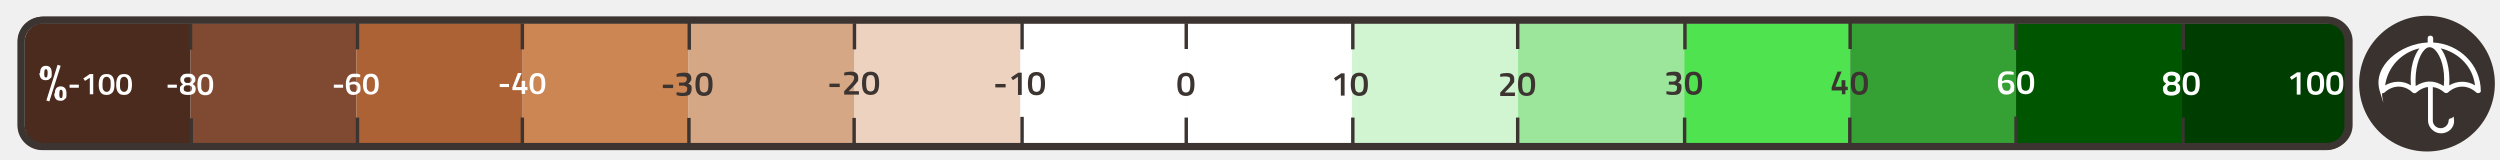
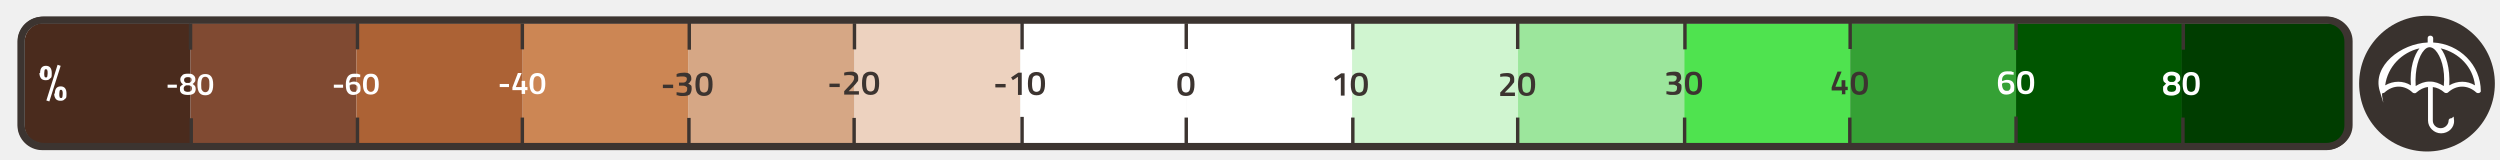
<svg xmlns="http://www.w3.org/2000/svg" id="Livello_1" version="1.1" height="46.4px" width="729.4px" viewBox="0 0 729.4 46.4">
  <defs>
    <style>
      .st0 {
        fill: #ac6235;
      }

      .st1 {
        fill: #050;
      }

      .st2 {
        fill: #003d00;
      }

      .st3 {
        fill: #3c3430;
      }

      .st4 {
        fill: #4a2b1d;
      }

      .st5 {
        stroke-width: 2px;
      }

      .st5, .st6, .st7 {
        fill: none;
      }

      .st5, .st7 {
        stroke: #3c3430;
        stroke-miterlimit: 9.8;
      }

      .st8 {
        fill: #39322e;
      }

      .st9 {
        fill: #fff;
      }

      .st10 {
        fill: #804a32;
      }

      .st11 {
        fill: #4fe34f;
      }

      .st12 {
        fill: #35a135;
      }

      .st13 {
        fill: #d0f5d0;
      }

      .st14 {
        fill: #d6a785;
      }

      .st15 {
        fill: #edd2bf;
      }

      .st16 {
        fill: #9ce69c;
      }

      .st17 {
        fill: #cc8654;
      }
    </style>
  </defs>
  <g>
-     <path class="st4" d="M55.6,6.8v35H12.3c-2.8,0-5.1-2.3-5.1-5.1V12.2c0-3,2.4-5.4,5.4-5.4h43,0Z" />
-     <rect class="st10" x="62.3" y="0" width="35" height="48.4" transform="translate(104 -55.5) rotate(90)" />
-     <rect class="st0" x="110.7" y="0" width="35" height="48.5" transform="translate(152.5 -103.9) rotate(90)" />
-     <rect class="st17" x="159.2" y="0" width="35" height="48.4" transform="translate(200.9 -152.4) rotate(90)" />
-     <rect class="st14" x="207.6" y="0" width="35" height="48.4" transform="translate(249.3 -200.8) rotate(90)" />
-     <rect class="st15" x="256" y="0" width="35" height="48.4" transform="translate(297.7 -249.2) rotate(90)" />
-     <rect class="st9" x="304.4" y="0" width="35" height="48.4" transform="translate(346.1 -297.6) rotate(90)" />
-     <rect class="st9" x="352.8" y="0" width="35" height="48.4" transform="translate(394.5 -346) rotate(90)" />
-     <rect class="st13" x="401.2" y="0" width="35" height="48.4" transform="translate(442.9 -394.4) rotate(90)" />
-     <rect class="st16" x="449.6" y="0" width="35" height="48.5" transform="translate(491.4 -442.8) rotate(90)" />
-     <rect class="st11" x="498.1" y="0" width="35" height="48.4" transform="translate(539.8 -491.3) rotate(90)" />
-     <rect class="st12" x="546.5" y="0" width="35" height="48.4" transform="translate(588.2 -539.7) rotate(90)" />
-     <rect class="st1" x="594.9" y="0" width="35" height="48.4" transform="translate(636.6 -588.1) rotate(90)" />
+     <path class="st4" d="M55.6,6.8v35H12.3c-2.8,0-5.1-2.3-5.1-5.1V12.2c0-3,2.4-5.4,5.4-5.4h43Z" />
+     <rect class="st10" x="55.6" y="6.8" width="48.4" height="35" />
+     <rect class="st0" x="104" y="6.8" width="48.5" height="35" />
+     <rect class="st17" x="152.5" y="6.8" width="48.4" height="35" />
+     <rect class="st14" x="200.9" y="6.8" width="48.4" height="35" />
+     <rect class="st15" x="249.3" y="6.8" width="48.4" height="35" />
+     <rect class="st9" x="297.7" y="6.8" width="48.4" height="35" />
+     <rect class="st9" x="346.1" y="6.8" width="48.4" height="35" />
+     <rect class="st13" x="394.5" y="6.8" width="48.4" height="35" />
+     <rect class="st16" x="442.9" y="6.8" width="48.5" height="35" />
+     <rect class="st11" x="491.4" y="6.8" width="48.4" height="35" />
+     <rect class="st12" x="539.8" y="6.8" width="48.4" height="35" />
+     <rect class="st1" x="588.2" y="6.8" width="48.4" height="35" />
    <path class="st2" d="M685,9.9v28.4c0,2-1.6,3.6-3.6,3.6h-44.9V6.8h45.3c1.7,0,3.1,1.4,3.1,3.1h.1Z" />
  </g>
  <circle class="st8" cx="708.1" cy="24.4" r="19.8" />
-   <rect class="st6" x="36.3" y="12.9" width="15.4" height="11.8" transform="translate(62.7 -25.2) rotate(90)" />
+   <rect class="st6" x="38" y="11.1" width="11.8" height="15.4" />
  <path class="st5" d="M6.1,36.6V12.1c0-3.4,2.8-6.2,6.2-6.2h666.5c3.4,0,6.2,2.8,6.2,6.2v24.5c0,3.4-2.8,6.2-6.2,6.2H12.3c-3.4,0-6.2-2.8-6.2-6.2Z" />
-   <path class="st9" d="M723.8,26.6h0c0-7.6-6.2-13.8-13.9-14.2v-1.3c0-.3-.3-.7-.8-.7s-.8.3-.8.7v1.3c-7.8.3-16.2,6.8-14,14.1s.2.8.8.7.3-.1.6-.2c2.5-2.3,5.8-2.3,8.2,0,.1.1.3.2.6.2s.3-.1.5-.2c1-.9,2.2-1.5,3.4-1.6v9.8c0,1.9,1.7,3.7,3.8,3.7s3.9-1.6,3.8-3.7-.3-.7-.8-.7-.8.3-.8.7c0,1.1-1,2.2-2.3,2.2s-2.3-1-2.3-2.2v-9.8c1.1.1,2.4.7,3.4,1.6.2.2.8.2,1,0,2.5-2.3,5.8-2.3,8.3,0,.2.2.7.2.9.1.3-.2.4-.3.4-.5ZM713,25.1c-1.3-.8-2.6-1.3-4-1.3h-.2c-1.4,0-2.7.5-4,1.3-.3-4.9.9-8.8,2.5-10.5,1-1.1,2.1-1.1,3.2,0,1.6,1.7,3,5.5,2.5,10.5ZM695.9,24.9c.7-5.4,4.8-9.6,10-10.8-1.5,1.9-2.9,5.7-2.5,10.8-2.2-1.4-5.1-1.4-7.5,0ZM714.6,24.9c.3-5.1-1-8.9-2.5-10.8,5.4,1.3,9.4,5.5,10,10.8-2.3-1.4-5.1-1.4-7.5,0Z" />
+   <path class="st9" d="M723.8,26.6h0c0-7.6-6.2-13.8-13.9-14.2v-1.3c0-.3-.3-.7-.8-.7s-.8.3-.8.7v1.3c-7.8.3-16.2,6.8-14,14.1s.2.8.8.7.3-.1.6-.2c2.5-2.3,5.8-2.3,8.2,0,.1.1.3.2.6.2s.3-.1.5-.2c1-.9,2.2-1.5,3.4-1.6v9.8c0,1.9,1.7,3.7,3.8,3.7s3.9-1.6,3.8-3.7-.3-.7-.8-.7-.8.3-.8.7c0,1.1-1,2.2-2.3,2.2s-2.3-1-2.3-2.2v-9.8c1.1.1,2.4.7,3.4,1.6.2.2.8.2,1,0,2.5-2.3,5.8-2.3,8.3,0,.2.2.7.2.9.1.3-.2.4-.3.4-.5h0ZM713,25.1c-1.3-.8-2.6-1.3-4-1.3h-.2c-1.4,0-2.7.5-4,1.3-.3-4.9.9-8.8,2.5-10.5,1-1.1,2.1-1.1,3.2,0,1.6,1.7,3,5.5,2.5,10.5ZM695.9,24.9c.7-5.4,4.8-9.6,10-10.8-1.5,1.9-2.9,5.7-2.5,10.8-2.2-1.4-5.1-1.4-7.5,0ZM714.6,24.9c.3-5.1-1-8.9-2.5-10.8,5.4,1.3,9.4,5.5,10,10.8-2.3-1.4-5.1-1.4-7.5,0Z" />
  <line class="st7" x1="55.6" y1="6.9" x2="55.6" y2="14.5" />
  <path class="st5" d="M6.2,36.5V12c0-3.4,3-6.2,6.7-6.2h665.8c3.7,0,6.7,2.8,6.7,6.2v24.5c0,3.4-3,6.2-6.7,6.2H12.9c-3.7,0-6.7-2.8-6.7-6.2Z" />
-   <g>
-     <path class="st9" d="M20.3,25.6v-.9h2.7v.9h-2.7Z" />
-     <path class="st9" d="M27.2,21.6v5.9h-1v-4.8s-1.4.9-1.4.9l-.5-.7,1.9-1.3h.9s.1,0,.1,0Z" />
-     <path class="st9" d="M29.4,22.3c.4-.5.9-.7,1.7-.7s1.3.2,1.7.7c.4.5.6,1.3.6,2.4s-.2,1.9-.6,2.3-.9.7-1.7.7-1.3-.2-1.7-.7-.6-1.2-.6-2.3.2-1.9.6-2.4ZM32,22.9c-.2-.3-.5-.5-.9-.5s-.7.2-.9.5-.3.9-.3,1.7,0,1.4.3,1.7c.2.3.5.5.9.5s.7-.2.9-.5c.2-.3.3-.9.3-1.7s0-1.4-.3-1.7Z" />
-     <path class="st9" d="M34.5,22.3c.4-.5.9-.7,1.7-.7s1.3.2,1.7.7c.4.5.6,1.3.6,2.4s-.2,1.9-.6,2.3c-.4.5-.9.7-1.7.7s-1.3-.2-1.7-.7-.6-1.2-.6-2.3.2-1.9.6-2.4ZM37.1,22.9c-.2-.3-.5-.5-.9-.5s-.7.2-.9.5c-.2.3-.3.9-.3,1.7s0,1.4.3,1.7c.2.3.5.5.9.5s.7-.2.9-.5c.2-.3.3-.9.3-1.7s0-1.4-.3-1.7Z" />
-   </g>
  <line class="st7" x1="55.8" y1="34.5" x2="55.8" y2="41.8" />
  <g>
    <path class="st9" d="M48.9,25.6v-.9h2.7v.9h-2.7Z" />
-     <path class="st9" d="M53.2,21.9c.4-.3.9-.4,1.6-.4s1.2,0,1.6.4c.4.3.6.7.6,1.2s0,.6-.2.8c-.1.2-.3.4-.6.6.3.2.5.4.7.6.1.2.2.5.2.9s-.2,1.1-.6,1.3c-.4.3-1,.4-1.7.4-1.5,0-2.3-.5-2.3-1.6s0-.7.2-.9c.1-.2.4-.4.7-.6-.3-.2-.5-.4-.6-.6-.1-.2-.2-.5-.2-.8,0-.5.2-.9.6-1.2h0ZM53.6,25.9c0,.6.4.9,1.2.9s1.2-.3,1.2-1-.3-.7-.8-.9h-.9c-.5.2-.7.5-.7.9h0ZM55.9,23.3c0-.6-.4-.8-1.1-.8s-1.1.3-1.1.8.2.7.6.9h.9c.5-.2.7-.5.7-.9Z" />
-     <path class="st9" d="M58.2,22.3c.4-.5,1-.7,1.7-.7s1.3.2,1.7.7c.4.5.6,1.3.6,2.4s-.2,1.9-.6,2.4-1,.7-1.7.7-1.3-.2-1.7-.7-.6-1.3-.6-2.4.2-1.9.6-2.4ZM60.8,22.9c-.2-.3-.5-.5-.9-.5s-.8.2-.9.5c-.2.3-.3.9-.3,1.8s0,1.4.3,1.7c.2.3.5.5.9.5s.7-.2.9-.5c.2-.3.3-.9.3-1.7s0-1.4-.3-1.8Z" />
+     <path class="st9" d="M53.2,21.9c.4-.3.9-.4,1.6-.4s1.2,0,1.6.4c.4.3.6.7.6,1.2s0,.6-.2.8c-.1.2-.3.4-.6.6.3.2.5.4.7.6.1.2.2.5.2.9s-.2,1.1-.6,1.3c-.4.3-1,.4-1.7.4-1.5,0-2.3-.5-2.3-1.6s0-.7.2-.9c.1-.2.4-.4.7-.6-.3-.2-.5-.4-.6-.6s-.2-.5-.2-.8c0-.5.2-.9.6-1.2h0v-.1ZM53.6,25.9c0,.6.4.9,1.2.9s1.2-.3,1.2-1-.3-.7-.8-.9h-.9c-.5.2-.7.5-.7.9h0v.1ZM55.9,23.3c0-.6-.4-.8-1.1-.8s-1.1.3-1.1.8.2.7.6.9h.9c.5-.2.7-.5.7-.9Z" />
+     <path class="st9" d="M58.2,22.3c.4-.5,1-.7,1.7-.7s1.3.2,1.7.7.6,1.3.6,2.4-.2,1.9-.6,2.4-1,.7-1.7.7-1.3-.2-1.7-.7-.6-1.3-.6-2.4.2-1.9.6-2.4ZM60.8,22.9c-.2-.3-.5-.5-.9-.5s-.8.2-.9.5c-.2.3-.3.9-.3,1.8s0,1.4.3,1.7c.2.3.5.5.9.5s.7-.2.9-.5.3-.9.3-1.7,0-1.4-.3-1.8Z" />
  </g>
  <line class="st7" x1="104.3" y1="6.6" x2="104.3" y2="14.4" />
  <line class="st7" x1="104.3" y1="34.3" x2="104.3" y2="42" />
  <g>
    <path class="st9" d="M97.4,25.6v-.9h2.7v.9h-2.7Z" />
-     <path class="st9" d="M105,22.5c-.6,0-1.1,0-1.6,0s-.8,0-1.1.4c-.2.3-.4.7-.4,1.2h.2c.4-.2.8-.3,1.1-.3,1.3,0,2,.6,2,1.9s-.2,1.1-.6,1.5c-.4.3-.9.5-1.6.5s-1.3-.3-1.6-.8c-.4-.5-.5-1.3-.5-2.3,0-2,.8-3.1,2.4-3.1s.9,0,1.5.2h.3v.8h0ZM102.2,24.9h-.2c0,1.3.4,1.9,1.2,1.9s.6,0,.8-.3c.2-.2.3-.5.3-.8s0-.6-.3-.8-.4-.3-.8-.3-.7,0-1.1.2h.1Z" />
+     <path class="st9" d="M105,22.5h-1.6c-.5,0-.8,0-1.1.4-.2.3-.4.7-.4,1.2h.2c.4-.2.8-.3,1.1-.3,1.3,0,2,.6,2,1.9s-.2,1.1-.6,1.5c-.4.3-.9.5-1.6.5s-1.3-.3-1.6-.8c-.4-.5-.5-1.3-.5-2.3,0-2,.8-3.1,2.4-3.1s.9,0,1.5.2h.3v.8h-.1ZM102.2,24.9h-.2c0,1.3.4,1.9,1.2,1.9s.6,0,.8-.3c.2-.2.3-.5.3-.8s0-.6-.3-.8-.4-.3-.8-.3-.7,0-1.1.2h.1v.1Z" />
    <path class="st9" d="M106.5,22.2c.4-.5.9-.7,1.7-.7s1.3.2,1.7.7c.4.5.6,1.3.6,2.4s-.2,1.9-.6,2.3-.9.7-1.7.7-1.3-.2-1.7-.7-.6-1.2-.6-2.3.2-1.9.6-2.4ZM109.1,22.9c-.2-.3-.5-.5-.9-.5s-.7.2-.9.5c-.2.3-.3.9-.3,1.7s0,1.4.3,1.7c.2.3.5.5.9.5s.7-.2.9-.5c.2-.3.3-.9.3-1.7s0-1.4-.3-1.7Z" />
  </g>
  <line class="st7" x1="152.4" y1="6.9" x2="152.4" y2="14.4" />
  <line class="st7" x1="152.4" y1="34.3" x2="152.4" y2="41.9" />
  <g>
    <path class="st9" d="M145.8,25.4v-.9h2.7v.9h-2.7Z" />
-     <path class="st9" d="M152.2,27.4v-1.1s-2.7,0-2.7,0v-.8s1.6-4.2,1.6-4.2h1.1s-1.7,4.1-1.7,4.1h1.7s0-1.8,0-1.8h1v1.8s.7,0,.7,0v.9h-.7s0,1.1,0,1.1h-1Z" />
-     <path class="st9" d="M155.1,22c.4-.5,1-.7,1.7-.7s1.3.2,1.7.7c.4.5.6,1.3.6,2.4s-.2,1.9-.6,2.4-1,.7-1.7.7-1.3-.2-1.7-.7-.6-1.3-.6-2.4.2-1.9.6-2.4ZM157.7,22.7c-.2-.3-.5-.5-.9-.5s-.8.2-.9.5c-.2.3-.3.9-.3,1.8s0,1.4.3,1.7c.2.3.5.5.9.5s.7-.2.9-.5c.2-.3.3-.9.3-1.7s0-1.4-.3-1.8Z" />
+     <path class="st9" d="M152.2,27.4v-1.1h-2.7v-.8l1.6-4.2h1.1l-1.7,4.1h1.7v-1.8h1v1.8h.7v.9h-.7v1.1h-1Z" />
+     <path class="st9" d="M155.1,22c.4-.5,1-.7,1.7-.7s1.3.2,1.7.7.6,1.3.6,2.4-.2,1.9-.6,2.4-1,.7-1.7.7-1.3-.2-1.7-.7-.6-1.3-.6-2.4.2-1.9.6-2.4ZM157.7,22.7c-.2-.3-.5-.5-.9-.5s-.8.2-.9.5c-.2.3-.3.9-.3,1.8s0,1.4.3,1.7c.2.3.5.5.9.5s.7-.2.9-.5.3-.9.3-1.7,0-1.4-.3-1.8Z" />
  </g>
  <line class="st7" x1="201.1" y1="6.7" x2="201.1" y2="14.5" />
  <line class="st7" x1="201" y1="34.4" x2="201" y2="42.1" />
  <g>
    <path class="st3" d="M193.4,25.7v-1h3v1h-3Z" />
-     <path class="st3" d="M197.6,21.5c.6-.2,1.3-.3,2-.3s1.3.1,1.6.4.5.7.5,1.3,0,.5-.2.7c-.1.2-.2.4-.3.5-.1,0-.2.2-.4.3.4.2.6.3.8.5.2.2.2.5.2,1s-.2,1.2-.5,1.6c-.3.3-.9.5-1.7.5h-1c-.4,0-.6-.1-.9-.2h-.3v-.9c.7.1,1.4.2,1.9.2.8,0,1.2-.4,1.2-1.1s-.1-.6-.3-.7c-.2-.2-.5-.3-.8-.3h-1.3v-.9h1.3c.2,0,.5-.1.7-.3.2-.2.3-.5.3-.7s0-.5-.3-.6c-.2-.1-.4-.2-.8-.2s-1.1,0-1.6.1h-.3v-.8h.2Z" />
-     <path class="st3" d="M203.5,22c.4-.5,1-.8,1.9-.8s1.5.3,1.9.8.6,1.4.6,2.6-.2,2.1-.6,2.6-1,.8-1.9.8-1.5-.3-1.9-.8-.6-1.4-.6-2.6.2-2.1.6-2.7h0ZM206.4,22.7c-.2-.4-.5-.5-1-.5s-.8.2-1,.5-.3,1-.3,1.9.1,1.5.3,1.9c.2.3.6.5,1,.5s.8-.2,1-.5c.2-.4.3-1,.3-1.9s-.1-1.6-.3-1.9Z" />
+     <path class="st3" d="M197.6,21.5c.6-.2,1.3-.3,2-.3s1.3.1,1.6.4.5.7.5,1.3,0,.5-.2.7c-.1.2-.2.4-.3.5-.1,0-.2.2-.4.3.4.2.6.3.8.5s.2.5.2,1-.2,1.2-.5,1.6c-.3.3-.9.5-1.7.5h-1c-.4,0-.6-.1-.9-.2h-.3v-.9c.7.1,1.4.2,1.9.2.8,0,1.2-.4,1.2-1.1s-.1-.6-.3-.7c-.2-.2-.5-.3-.8-.3h-1.3v-.9h1.3c.2,0,.5-.1.7-.3.2-.2.3-.5.3-.7s0-.5-.3-.6c-.2-.1-.4-.2-.8-.2s-1.1,0-1.6.1h-.3v-.8h.2v-.1Z" />
+     <path class="st3" d="M203.5,22c.4-.5,1-.8,1.9-.8s1.5.3,1.9.8.6,1.4.6,2.6-.2,2.1-.6,2.6-1,.8-1.9.8-1.5-.3-1.9-.8-.6-1.4-.6-2.6.2-2.1.6-2.7h0v.1ZM206.4,22.7c-.2-.4-.5-.5-1-.5s-.8.2-1,.5-.3,1-.3,1.9.1,1.5.3,1.9c.2.3.6.5,1,.5s.8-.2,1-.5c.2-.4.3-1,.3-1.9s-.1-1.6-.3-1.9Z" />
  </g>
  <line class="st7" x1="249.3" y1="6.8" x2="249.3" y2="14.4" />
  <line class="st7" x1="249.2" y1="34.4" x2="249.2" y2="42" />
  <g>
    <path class="st3" d="M242,25.4v-1h3v1h-3Z" />
-     <path class="st3" d="M250.5,27.6h-4.2v-1s1.6-1.7,1.6-1.7c.5-.5.8-.9,1-1.2.2-.3.3-.6.3-.9s0-.6-.3-.7-.5-.2-1-.2-.9,0-1.4.1h-.2v-.8c.6-.2,1.3-.3,2-.3,1.4,0,2.1.6,2.1,1.8s-.1.9-.3,1.2-.6.8-1.1,1.3l-1.4,1.4h3v1h-.1Z" />
-     <path class="st3" d="M252.1,21.7c.4-.5,1-.8,1.9-.8s1.5.3,1.9.8.6,1.4.6,2.6-.2,2.1-.6,2.6-1,.8-1.9.8-1.5-.3-1.9-.8-.6-1.4-.6-2.6.2-2.1.6-2.7h0ZM255,22.4c-.2-.4-.5-.5-1-.5s-.8.2-1,.5-.3,1-.3,1.9.1,1.5.3,1.9c.2.3.6.5,1,.5s.8-.2,1-.5c.2-.4.3-1,.3-1.9s-.1-1.6-.3-1.9Z" />
+     <path class="st3" d="M250.5,27.6h-4.2v-1l1.6-1.7c.5-.5.8-.9,1-1.2.2-.3.3-.6.3-.9s0-.6-.3-.7-.5-.2-1-.2-.9,0-1.4.1h-.2v-.8c.6-.2,1.3-.3,2-.3,1.4,0,2.1.6,2.1,1.8s-.1.9-.3,1.2-.6.8-1.1,1.3l-1.4,1.4h3v1h-.1Z" />
+     <path class="st3" d="M252.1,21.7c.4-.5,1-.8,1.9-.8s1.5.3,1.9.8.6,1.4.6,2.6-.2,2.1-.6,2.6-1,.8-1.9.8-1.5-.3-1.9-.8-.6-1.4-.6-2.6.2-2.1.6-2.7h0v.1ZM255,22.4c-.2-.4-.5-.5-1-.5s-.8.2-1,.5-.3,1-.3,1.9.1,1.5.3,1.9c.2.3.6.5,1,.5s.8-.2,1-.5c.2-.4.3-1,.3-1.9s-.1-1.6-.3-1.9Z" />
  </g>
  <line class="st7" x1="298.2" y1="6.5" x2="298.2" y2="14.4" />
  <line class="st7" x1="298.2" y1="34.1" x2="298.2" y2="41.8" />
  <g>
    <path class="st3" d="M290.4,25.5v-1h3v1h-3Z" />
-     <path class="st3" d="M298.1,21.1v6.6h-1.1v-5.3s-1.5,1-1.5,1l-.5-.8,2.1-1.4h1s0-.1,0-.1Z" />
-     <path class="st3" d="M300.5,21.8c.4-.5,1-.8,1.9-.8s1.5.3,1.9.8.6,1.4.6,2.6-.2,2.1-.6,2.6-1,.8-1.9.8-1.5-.3-1.9-.8-.6-1.4-.6-2.6.2-2.1.6-2.7h0ZM303.4,22.5c-.2-.4-.6-.5-1-.5s-.8.2-1,.5-.3,1-.3,1.9.1,1.5.3,1.9c.2.3.6.5,1,.5s.8-.2,1-.5c.2-.4.3-1,.3-1.9s-.1-1.6-.3-1.9Z" />
+     <path class="st3" d="M298.1,21.1v6.6h-1.1v-5.3l-1.5,1-.5-.8,2.1-1.4h1v-.1Z" />
+     <path class="st3" d="M300.5,21.8c.4-.5,1-.8,1.9-.8s1.5.3,1.9.8.6,1.4.6,2.6-.2,2.1-.6,2.6-1,.8-1.9.8-1.5-.3-1.9-.8-.6-1.4-.6-2.6.2-2.1.6-2.7h0v.1ZM303.4,22.5c-.2-.4-.6-.5-1-.5s-.8.2-1,.5-.3,1-.3,1.9.1,1.5.3,1.9c.2.3.6.5,1,.5s.8-.2,1-.5c.2-.4.3-1,.3-1.9s-.1-1.6-.3-1.9Z" />
  </g>
  <line class="st7" x1="346.1" y1="6.8" x2="346.1" y2="14.3" />
  <line class="st7" x1="346.1" y1="34.3" x2="346.1" y2="41.9" />
  <g>
-     <path class="st3" d="M392.3,21.3v6.6h-1.1v-5.3s-1.5,1-1.5,1l-.5-.8,2.1-1.4h1s0-.1,0-.1Z" />
-     <path class="st3" d="M394.7,22c.4-.5,1-.8,1.9-.8s1.5.3,1.9.8.6,1.4.6,2.6-.2,2.1-.6,2.6-1,.8-1.9.8-1.5-.3-1.9-.8-.6-1.4-.6-2.6.2-2.1.6-2.7h0ZM397.6,22.7c-.2-.4-.5-.5-1-.5s-.8.2-1,.5c-.2.4-.3,1-.3,1.9s.1,1.5.3,1.9c.2.3.6.5,1,.5s.8-.2,1-.5c.2-.4.3-1,.3-1.9s-.1-1.6-.3-1.9Z" />
+     <path class="st3" d="M392.3,21.3v6.6h-1.1v-5.3l-1.5,1-.5-.8,2.1-1.4h1v-.1Z" />
+     <path class="st3" d="M394.7,22c.4-.5,1-.8,1.9-.8s1.5.3,1.9.8.6,1.4.6,2.6-.2,2.1-.6,2.6-1,.8-1.9.8-1.5-.3-1.9-.8-.6-1.4-.6-2.6.2-2.1.6-2.7h0v.1ZM397.6,22.7c-.2-.4-.5-.5-1-.5s-.8.2-1,.5c-.2.4-.3,1-.3,1.9s.1,1.5.3,1.9c.2.3.6.5,1,.5s.8-.2,1-.5c.2-.4.3-1,.3-1.9s-.1-1.6-.3-1.9Z" />
  </g>
  <line class="st7" x1="394.7" y1="6.6" x2="394.7" y2="14.4" />
  <line class="st7" x1="394.7" y1="34.3" x2="394.7" y2="42" />
  <g>
-     <path class="st3" d="M441.9,28h-4.2v-1s1.6-1.7,1.6-1.7c.5-.5.8-.9,1-1.2.2-.3.3-.6.3-.9s0-.6-.3-.7-.5-.2-1-.2-.9,0-1.4.1h-.2v-.8c.6-.2,1.3-.3,2-.3,1.4,0,2.1.6,2.1,1.8s-.1.9-.3,1.2-.6.8-1.1,1.3l-1.4,1.4h3v1h-.1Z" />
-     <path class="st3" d="M443.5,22c.4-.5,1-.8,1.9-.8s1.5.3,1.9.8.6,1.4.6,2.6-.2,2.1-.6,2.6-1,.8-1.9.8-1.5-.3-1.9-.8-.6-1.4-.6-2.6.2-2.1.6-2.7h0ZM446.4,22.8c-.2-.4-.6-.5-1-.5s-.8.2-1,.5-.3,1-.3,1.9.1,1.5.3,1.9c.2.3.6.5,1,.5s.8-.2,1-.5c.2-.4.3-1,.3-1.9s-.1-1.6-.3-1.9Z" />
+     <path class="st3" d="M441.9,28h-4.2v-1l1.6-1.7c.5-.5.8-.9,1-1.2.2-.3.3-.6.3-.9s0-.6-.3-.7-.5-.2-1-.2-.9,0-1.4.1h-.2v-.8c.6-.2,1.3-.3,2-.3,1.4,0,2.1.6,2.1,1.8s-.1.9-.3,1.2-.6.8-1.1,1.3l-1.4,1.4h3v1s-.1,0-.1,0Z" />
+     <path class="st3" d="M443.5,22c.4-.5,1-.8,1.9-.8s1.5.3,1.9.8.6,1.4.6,2.6-.2,2.1-.6,2.6-1,.8-1.9.8-1.5-.3-1.9-.8-.6-1.4-.6-2.6.2-2.1.6-2.7h0v.1ZM446.4,22.8c-.2-.4-.6-.5-1-.5s-.8.2-1,.5-.3,1-.3,1.9.1,1.5.3,1.9c.2.3.6.5,1,.5s.8-.2,1-.5c.2-.4.3-1,.3-1.9s-.1-1.6-.3-1.9Z" />
  </g>
  <line class="st7" x1="442.8" y1="6.7" x2="442.8" y2="14.3" />
  <line class="st7" x1="442.8" y1="34.3" x2="442.8" y2="41.9" />
  <g>
-     <path class="st3" d="M486.4,21.2c.6-.2,1.3-.3,2-.3s1.3.1,1.6.4.5.7.5,1.3,0,.5-.2.7c-.1.2-.2.4-.3.5-.1,0-.2.2-.4.3.4.2.6.3.8.5.2.2.2.5.2,1,0,.7-.2,1.2-.5,1.6-.3.3-.9.5-1.7.5h-1c-.4,0-.6-.1-.9-.2h-.3v-.9c.7.1,1.4.2,1.9.2.8,0,1.2-.4,1.2-1.1s-.1-.6-.3-.7c-.2-.2-.5-.3-.8-.3h-1.3v-.9h1.3c.2,0,.5-.1.7-.3s.3-.5.3-.7,0-.5-.3-.6c-.2-.1-.4-.2-.8-.2s-1.1,0-1.6.1h-.3v-.8h.2Z" />
-     <path class="st3" d="M492.2,21.7c.4-.5,1-.8,1.9-.8s1.5.3,1.9.8.6,1.4.6,2.6-.2,2.1-.6,2.6-1,.8-1.9.8-1.5-.3-1.9-.8-.6-1.4-.6-2.6.2-2.1.6-2.7h0ZM495.1,22.4c-.2-.4-.5-.5-1-.5s-.8.2-1,.5c-.2.4-.3,1-.3,1.9s.1,1.5.3,1.9c.2.3.6.5,1,.5s.8-.2,1-.5c.2-.4.3-1,.3-1.9s-.1-1.6-.3-1.9Z" />
+     <path class="st3" d="M486.4,21.2c.6-.2,1.3-.3,2-.3s1.3.1,1.6.4.5.7.5,1.3,0,.5-.2.7c-.1.2-.2.4-.3.5-.1,0-.2.2-.4.3.4.2.6.3.8.5.2.2.2.5.2,1,0,.7-.2,1.2-.5,1.6-.3.3-.9.5-1.7.5h-1c-.4,0-.6-.1-.9-.2h-.3v-.9c.7.1,1.4.2,1.9.2.8,0,1.2-.4,1.2-1.1s-.1-.6-.3-.7c-.2-.2-.5-.3-.8-.3h-1.3v-.9h1.3c.2,0,.5-.1.7-.3s.3-.5.3-.7,0-.5-.3-.6c-.2-.1-.4-.2-.8-.2s-1.1,0-1.6.1h-.3v-.8h.2v-.1Z" />
+     <path class="st3" d="M492.2,21.7c.4-.5,1-.8,1.9-.8s1.5.3,1.9.8.6,1.4.6,2.6-.2,2.1-.6,2.6-1,.8-1.9.8-1.5-.3-1.9-.8-.6-1.4-.6-2.6.2-2.1.6-2.7h0v.1ZM495.1,22.4c-.2-.4-.5-.5-1-.5s-.8.2-1,.5c-.2.4-.3,1-.3,1.9s.1,1.5.3,1.9c.2.3.6.5,1,.5s.8-.2,1-.5c.2-.4.3-1,.3-1.9s-.1-1.6-.3-1.9Z" />
  </g>
  <line class="st7" x1="491.6" y1="6.6" x2="491.6" y2="14.4" />
  <line class="st7" x1="491.5" y1="34.3" x2="491.5" y2="42" />
  <g>
-     <path class="st3" d="M537.4,27.6v-1.2s-3,0-3,0v-.9s1.7-4.6,1.7-4.6h1.2s-1.8,4.4-1.8,4.4h1.8s0-1.9,0-1.9h1.1v1.9s.7,0,.7,0v1h-.7s0,1.2,0,1.2h-1.1s0,.1,0,.1Z" />
-     <path class="st3" d="M540.6,21.7c.4-.5,1-.8,1.9-.8s1.5.3,1.9.8.6,1.4.6,2.6-.2,2.1-.6,2.6-1,.8-1.9.8-1.5-.3-1.9-.8-.6-1.4-.6-2.6.2-2.1.6-2.7h0ZM543.5,22.4c-.2-.4-.6-.5-1-.5s-.8.2-1,.5-.3,1-.3,1.9.1,1.5.3,1.9c.2.3.6.5,1,.5s.8-.2,1-.5c.2-.4.3-1,.3-1.9s-.1-1.6-.3-1.9Z" />
+     <path class="st3" d="M537.4,27.6v-1.2h-3v-.9l1.7-4.6h1.2l-1.8,4.4h1.8v-1.9h1.1v1.9h.7v1h-.7v1.2h-1.1v.1h.1Z" />
+     <path class="st3" d="M540.6,21.7c.4-.5,1-.8,1.9-.8s1.5.3,1.9.8.6,1.4.6,2.6-.2,2.1-.6,2.6-1,.8-1.9.8-1.5-.3-1.9-.8-.6-1.4-.6-2.6.2-2.1.6-2.7h0v.1ZM543.5,22.4c-.2-.4-.6-.5-1-.5s-.8.2-1,.5-.3,1-.3,1.9.1,1.5.3,1.9c.2.3.6.5,1,.5s.8-.2,1-.5c.2-.4.3-1,.3-1.9s-.1-1.6-.3-1.9Z" />
  </g>
  <line class="st7" x1="539.8" y1="6.7" x2="539.8" y2="14.3" />
  <line class="st7" x1="539.7" y1="34.3" x2="539.7" y2="41.9" />
  <g>
-     <path class="st9" d="M587.5,21.8c-.6,0-1.2-.1-1.8-.1s-.9.2-1.2.5c-.3.3-.4.8-.4,1.4h.2c.5-.2.9-.3,1.2-.3,1.5,0,2.2.7,2.2,2.1s-.2,1.3-.6,1.6c-.4.4-1,.6-1.8.6s-1.4-.3-1.8-.9c-.4-.6-.6-1.4-.6-2.5,0-2.3.9-3.4,2.7-3.4s1,0,1.6.2h.3v.9c-.1,0,0-.1,0-.1ZM584.3,24.4h-.2c0,1.4.5,2.1,1.3,2.1s.7-.1.9-.3c.2-.2.3-.5.3-.9s-.1-.7-.3-.9c-.2-.2-.5-.3-.9-.3s-.8,0-1.2.2h.1Z" />
-     <path class="st9" d="M589.1,21.5c.4-.5,1-.8,1.9-.8s1.5.3,1.9.8.6,1.4.6,2.6-.2,2.1-.6,2.6-1,.8-1.9.8-1.5-.3-1.9-.8-.6-1.4-.6-2.6.2-2.1.6-2.7h0ZM592,22.2c-.2-.4-.5-.5-1-.5s-.8.2-1,.5c-.2.4-.3,1-.3,1.9s.1,1.5.3,1.9c.2.3.6.5,1,.5s.8-.2,1-.5c.2-.4.3-1,.3-1.9s-.1-1.6-.3-1.9Z" />
+     <path class="st9" d="M587.5,21.8c-.6,0-1.2-.1-1.8-.1s-.9.2-1.2.5-.4.8-.4,1.4h.2c.5-.2.9-.3,1.2-.3,1.5,0,2.2.7,2.2,2.1s-.2,1.3-.6,1.6c-.4.4-1,.6-1.8.6s-1.4-.3-1.8-.9c-.4-.6-.6-1.4-.6-2.5,0-2.3.9-3.4,2.7-3.4s1,0,1.6.2h.3v.9c-.1,0,0-.1,0-.1h0ZM584.3,24.4h-.2c0,1.4.5,2.1,1.3,2.1s.7-.1.9-.3c.2-.2.3-.5.3-.9s-.1-.7-.3-.9c-.2-.2-.5-.3-.9-.3s-.8,0-1.2.2h.1v.1Z" />
+     <path class="st9" d="M589.1,21.5c.4-.5,1-.8,1.9-.8s1.5.3,1.9.8.6,1.4.6,2.6-.2,2.1-.6,2.6-1,.8-1.9.8-1.5-.3-1.9-.8-.6-1.4-.6-2.6.2-2.1.6-2.7h0v.1ZM592,22.2c-.2-.4-.5-.5-1-.5s-.8.2-1,.5c-.2.4-.3,1-.3,1.9s.1,1.5.3,1.9c.2.3.6.5,1,.5s.8-.2,1-.5c.2-.4.3-1,.3-1.9s-.1-1.6-.3-1.9Z" />
  </g>
  <line class="st7" x1="588.2" y1="6.8" x2="588.2" y2="14.6" />
  <g>
    <path class="st9" d="M631.9,21.4c.4-.3,1-.5,1.7-.5s1.3.2,1.8.5c.4.3.7.7.7,1.3s0,.7-.2.9-.4.4-.7.6c.3.2.6.4.7.7.2.2.2.5.2,1,0,.7-.2,1.2-.7,1.5s-1.1.5-1.8.5c-1.7,0-2.5-.6-2.5-1.8s0-.8.2-1,.4-.5.7-.7c-.3-.2-.5-.4-.7-.6-.1-.2-.2-.5-.2-.9,0-.6.2-1,.6-1.3l.2-.2ZM632.3,25.8c0,.7.4,1,1.3,1s1.3-.4,1.3-1.1-.3-.8-.8-.9h-1c-.5.2-.8.5-.8,1ZM634.8,22.9c0-.6-.4-.9-1.2-.9s-1.2.3-1.2.9.2.7.7,1h1c.5-.2.7-.5.7-1Z" />
-     <path class="st9" d="M637.4,21.8c.4-.5,1-.8,1.9-.8s1.5.3,1.9.8.6,1.4.6,2.6-.2,2.1-.6,2.6-1,.8-1.9.8-1.5-.3-1.9-.8-.6-1.4-.6-2.6.2-2.1.6-2.7h0ZM640.3,22.5c-.2-.4-.6-.5-1-.5s-.8.2-1,.5-.3,1-.3,1.9.1,1.5.3,1.9c.2.3.6.5,1,.5s.8-.2,1-.5c.2-.4.3-1,.3-1.9s-.1-1.6-.3-1.9Z" />
+     <path class="st9" d="M637.4,21.8c.4-.5,1-.8,1.9-.8s1.5.3,1.9.8.6,1.4.6,2.6-.2,2.1-.6,2.6-1,.8-1.9.8-1.5-.3-1.9-.8-.6-1.4-.6-2.6.2-2.1.6-2.7h0v.1ZM640.3,22.5c-.2-.4-.6-.5-1-.5s-.8.2-1,.5-.3,1-.3,1.9.1,1.5.3,1.9c.2.3.6.5,1,.5s.8-.2,1-.5c.2-.4.3-1,.3-1.9s-.1-1.6-.3-1.9Z" />
  </g>
  <line class="st7" x1="637" y1="7" x2="637" y2="14.5" />
  <line class="st7" x1="636.9" y1="34.3" x2="636.9" y2="41.9" />
-   <g>
-     <path class="st9" d="M671.2,21v6.6h-1.1v-5.3s-1.5,1-1.5,1l-.5-.8,2.1-1.4h1s0,0,0,0Z" />
-     <path class="st9" d="M673.7,21.7c.4-.5,1-.8,1.9-.8s1.5.3,1.9.8.6,1.4.6,2.6-.2,2.1-.6,2.6-1,.8-1.9.8-1.5-.3-1.9-.8-.6-1.4-.6-2.6.2-2.1.6-2.7h0ZM676.6,22.4c-.2-.4-.6-.5-1-.5s-.8.2-1,.5-.3,1-.3,1.9.1,1.5.3,1.9c.2.3.6.5,1,.5s.8-.2,1-.5c.2-.4.3-1,.3-1.9s-.1-1.6-.3-1.9Z" />
-     <path class="st9" d="M679.3,21.7c.4-.5,1-.8,1.9-.8s1.5.3,1.9.8.6,1.4.6,2.6-.2,2.1-.6,2.6-1,.8-1.9.8-1.5-.3-1.9-.8-.6-1.4-.6-2.6.2-2.1.6-2.7h0ZM682.2,22.4c-.2-.4-.5-.5-1-.5s-.8.2-1,.5-.3,1-.3,1.9.1,1.5.3,1.9c.2.3.6.5,1,.5s.8-.2,1-.5c.2-.4.3-1,.3-1.9s-.1-1.6-.3-1.9Z" />
-   </g>
-   <path class="st9" d="M11.7,21.3c0-1.4.6-2.1,1.7-2.1s1.7.7,1.7,2.1-.1,1.3-.5,1.6c-.3.4-.7.5-1.3.5s-1-.2-1.3-.5c-.3-.4-.5-.9-.5-1.6h.2ZM13,20.5c0,.2-.1.5-.1.9s0,.7.1.9c0,.2.2.3.4.3s.3,0,.4-.3c0-.2.1-.5.1-.9s0-.7-.1-.9c0-.2-.2-.3-.4-.3s-.3,0-.4.3ZM13.5,29.4l3.3-10.5.9.3-3.3,10.4-.9-.3h0ZM16,27.3c0-1.4.6-2.1,1.7-2.1s1.7.7,1.7,2.1-.1,1.3-.5,1.6c-.3.4-.7.5-1.3.5s-1-.2-1.3-.5c-.3-.4-.5-.9-.5-1.6h.2ZM17.8,26.2c-.2,0-.3,0-.4.3,0,.2-.1.5-.1.9s0,.7.1.9c0,.2.2.3.4.3s.3,0,.4-.3c0-.2.1-.5.1-.9s0-.7-.1-.9-.2-.3-.4-.3Z" />
-   <path class="st3" d="M344.1,22c.4-.5,1-.8,1.9-.8s1.5.3,1.9.8.6,1.4.6,2.6-.2,2.1-.6,2.6-1,.8-1.9.8-1.5-.3-1.9-.8-.6-1.4-.6-2.6.2-2.1.6-2.7h0ZM347,22.7c-.2-.4-.5-.5-1-.5s-.8.2-1,.5c-.2.4-.3,1-.3,1.9s.1,1.5.3,1.9c.2.3.6.5,1,.5s.8-.2,1-.5c.2-.4.3-1,.3-1.9s-.1-1.6-.3-1.9Z" />
+   <path class="st9" d="M11.7,21.3c0-1.4.6-2.1,1.7-2.1s1.7.7,1.7,2.1-.1,1.3-.5,1.6c-.3.4-.7.5-1.3.5s-1-.2-1.3-.5c-.3-.4-.5-.9-.5-1.6h.2ZM13,20.5c0,.2-.1.5-.1.9s0,.7.1.9c0,.2.2.3.4.3s.3,0,.4-.3c0-.2.1-.5.1-.9s0-.7-.1-.9c0-.2-.2-.3-.4-.3s-.3,0-.4.3ZM13.5,29.4l3.3-10.5.9.3-3.3,10.4-.9-.3h0v.1ZM16,27.3c0-1.4.6-2.1,1.7-2.1s1.7.7,1.7,2.1-.1,1.3-.5,1.6c-.3.4-.7.5-1.3.5s-1-.2-1.3-.5c-.3-.4-.5-.9-.5-1.6,0,0,.2,0,.2,0ZM17.8,26.2c-.2,0-.3,0-.4.3,0,.2-.1.5-.1.9s0,.7.1.9c0,.2.2.3.4.3s.3,0,.4-.3c0-.2.1-.5.1-.9s0-.7-.1-.9-.2-.3-.4-.3Z" />
+   <path class="st3" d="M344.1,22c.4-.5,1-.8,1.9-.8s1.5.3,1.9.8.6,1.4.6,2.6-.2,2.1-.6,2.6-1,.8-1.9.8-1.5-.3-1.9-.8-.6-1.4-.6-2.6.2-2.1.6-2.7h0v.1ZM347,22.7c-.2-.4-.5-.5-1-.5s-.8.2-1,.5c-.2.4-.3,1-.3,1.9s.1,1.5.3,1.9c.2.3.6.5,1,.5s.8-.2,1-.5c.2-.4.3-1,.3-1.9s-.1-1.6-.3-1.9Z" />
  <line class="st7" x1="588.2" y1="34" x2="588.2" y2="41.8" />
</svg>
